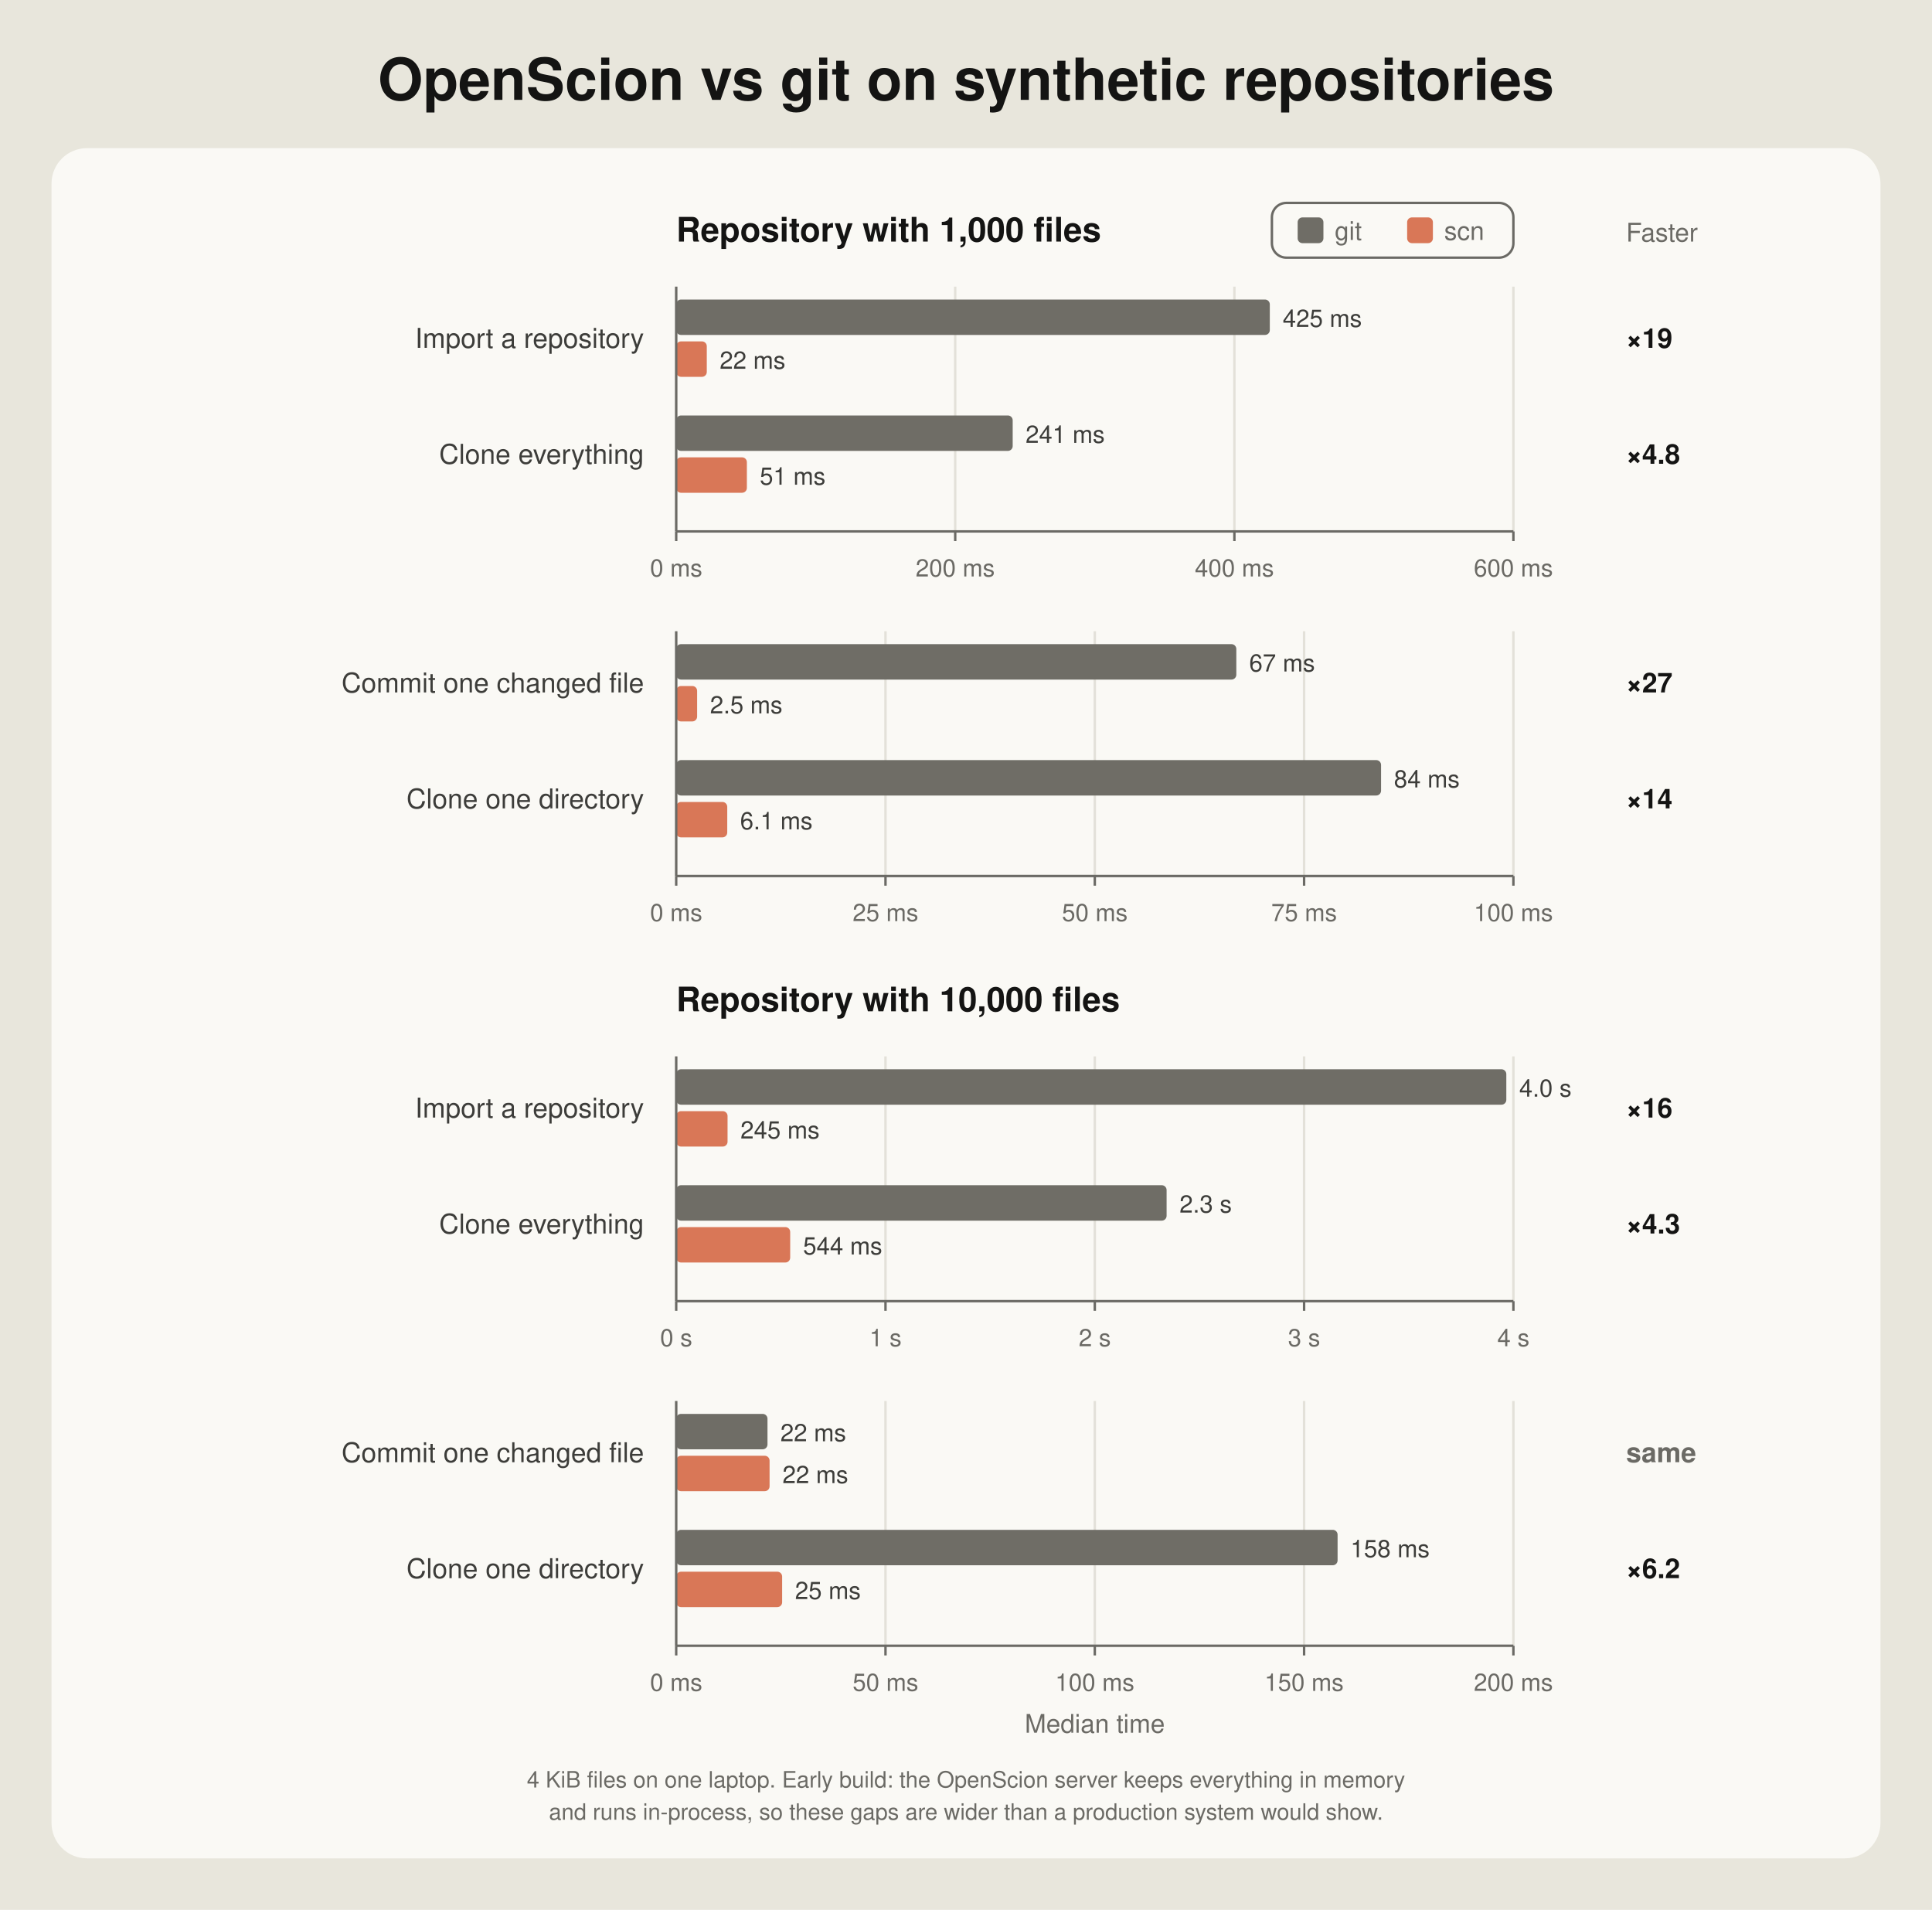
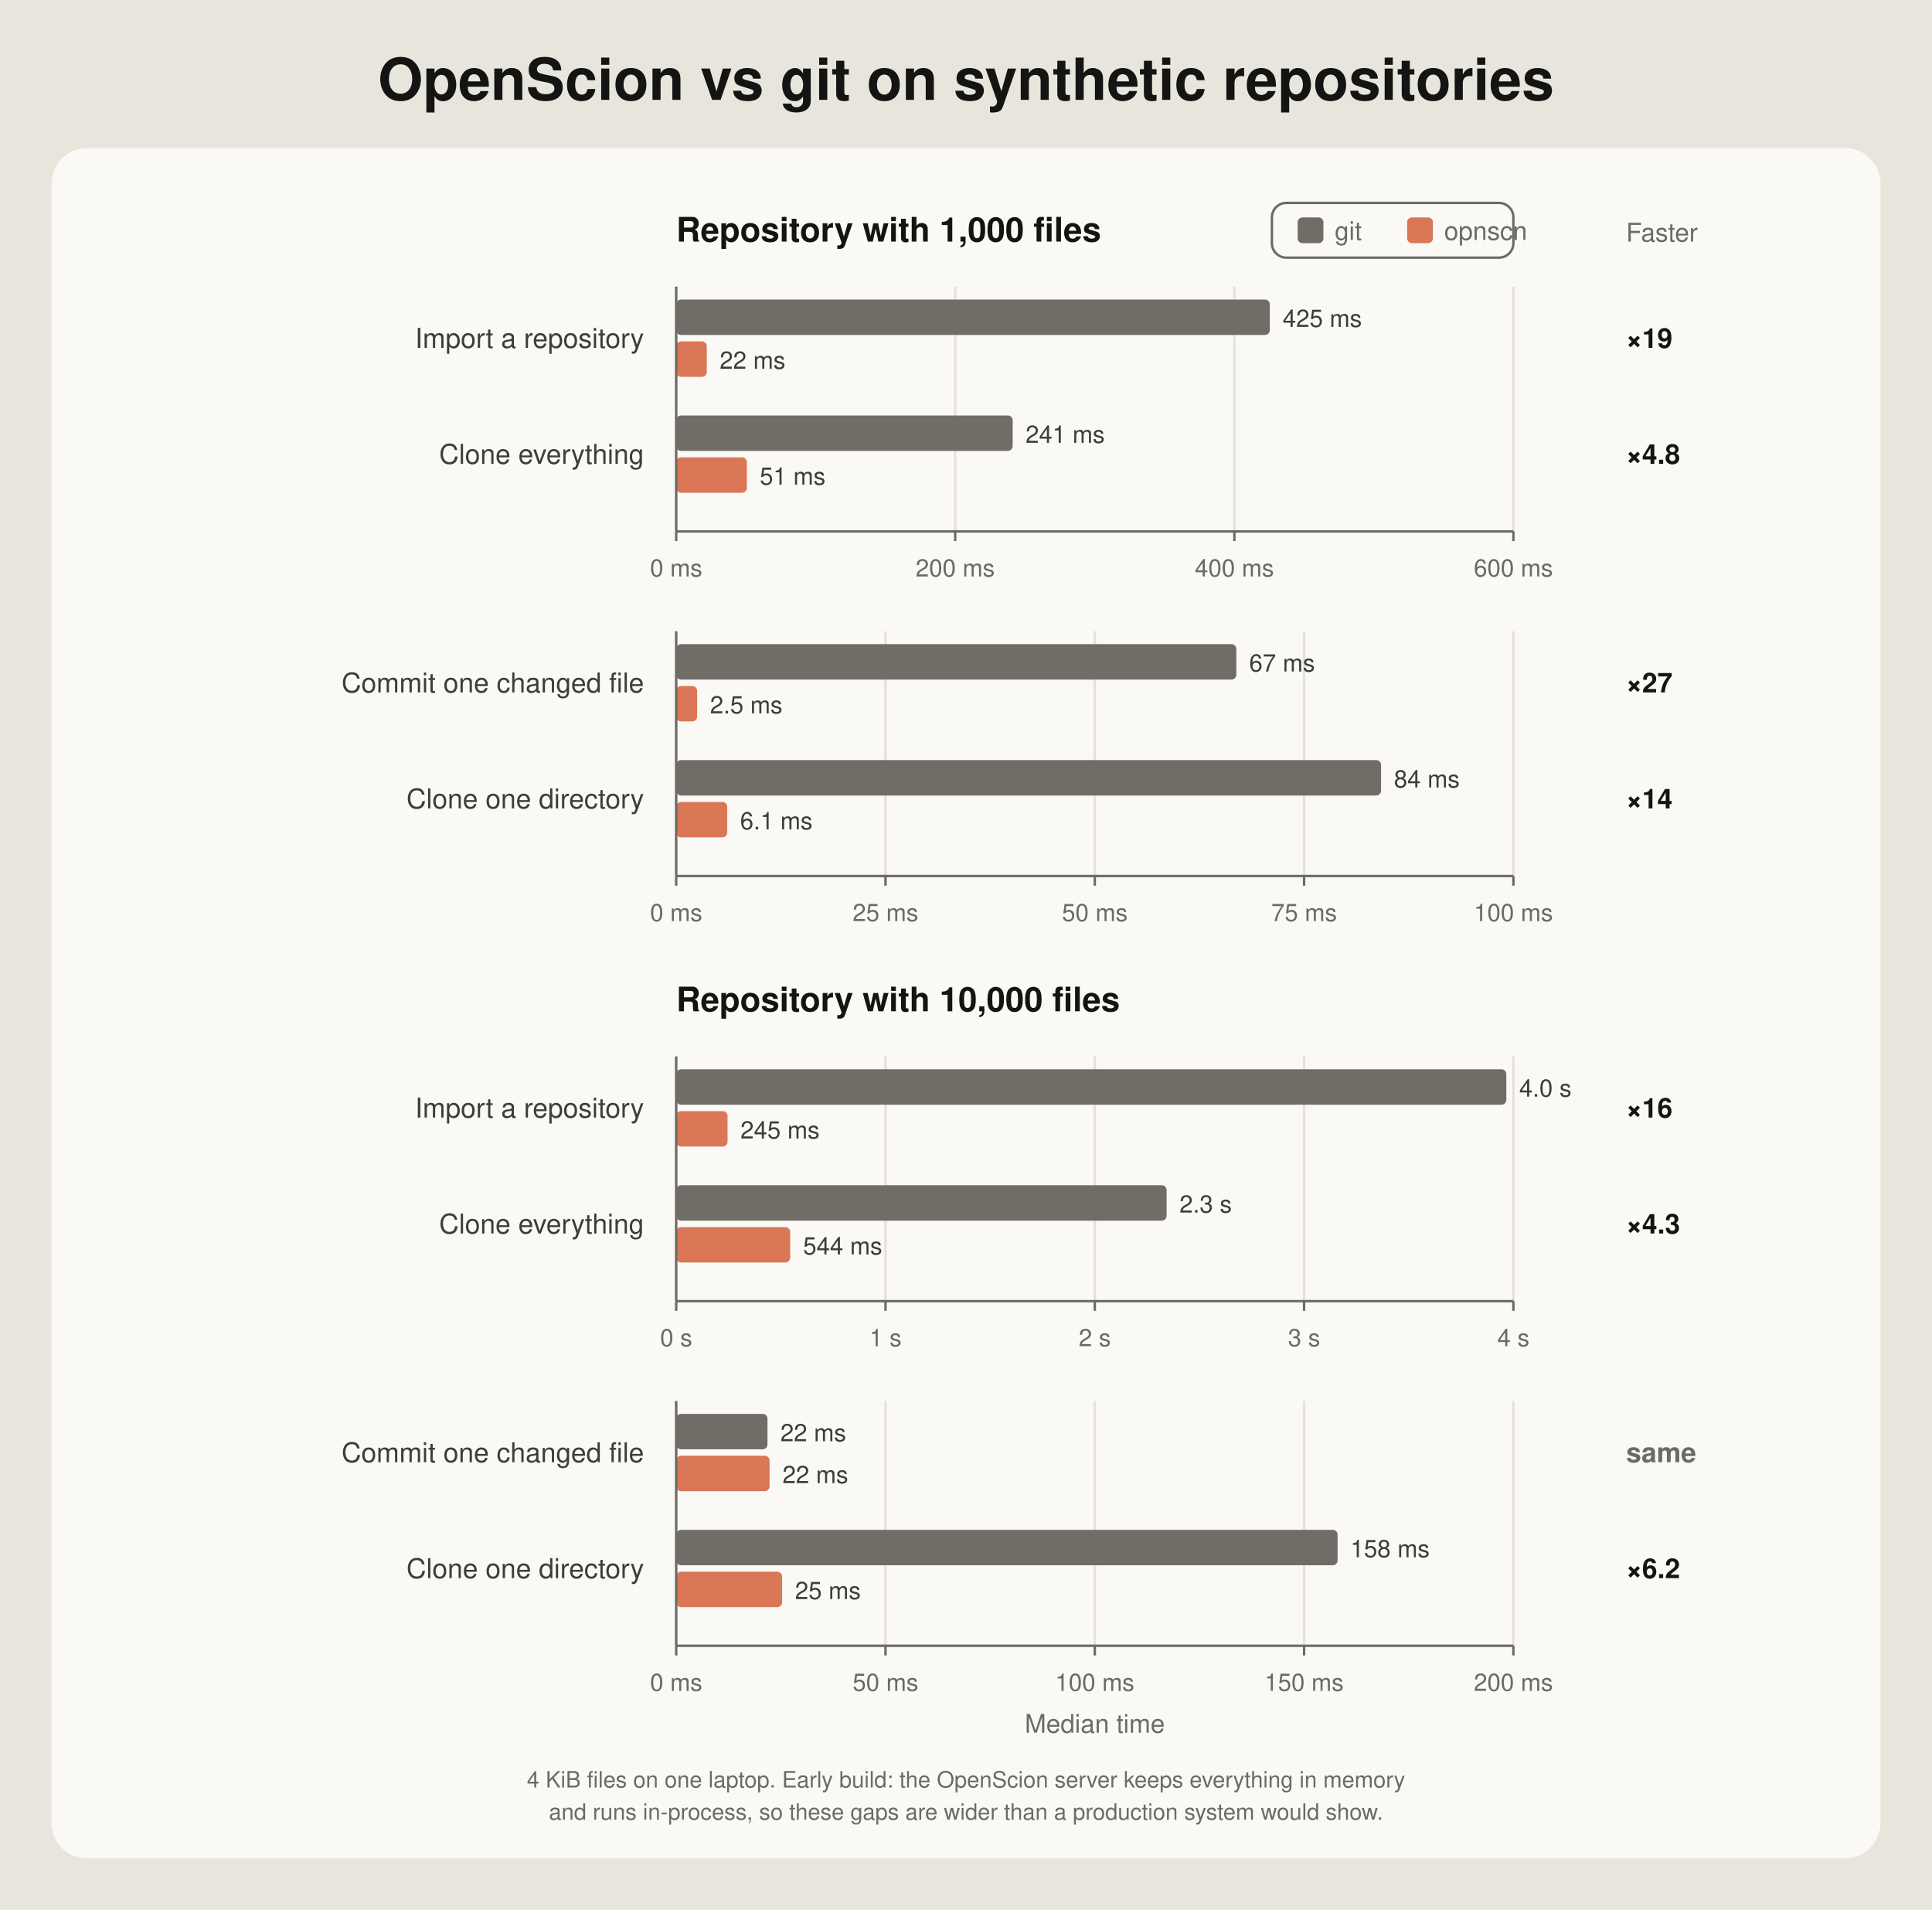
<svg xmlns="http://www.w3.org/2000/svg" width="1200" height="1186" viewBox="0 0 1200 1186" font-family="'Helvetica Neue', Helvetica, Arial, sans-serif">
  <rect width="1200" height="1186" fill="#e8e6dc" />
  <text x="600.0" y="62" font-size="36" font-weight="700" fill="#141413" text-anchor="middle">OpenScion vs git on synthetic repositories</text>
  <rect x="32" y="92" width="1136" height="1062" rx="22" fill="#faf9f5" />
  <text x="420" y="150" font-size="21" font-weight="700" fill="#141413" text-anchor="start">Repository with 1,000 files</text>
  <rect x="790" y="126" width="150" height="34" rx="9" fill="none" stroke="#6b6a65" stroke-width="1.5" />
  <rect x="806" y="135" width="16" height="16" rx="3" fill="#6f6d66" />
  <text x="829" y="149" font-size="16" font-weight="400" fill="#6b6a65" text-anchor="start">git</text>
  <rect x="874" y="135" width="16" height="16" rx="3" fill="#d97757" />
-   <text x="897" y="149" font-size="16" font-weight="400" fill="#6b6a65" text-anchor="start">scn</text>
+   <text x="897" y="149" font-size="16" font-weight="400" fill="#6b6a65" text-anchor="start">opnscn</text>
  <text x="1010" y="150" font-size="16" font-weight="400" fill="#6b6a65" text-anchor="start">Faster</text>
  <line x1="420.0" y1="178" x2="420.0" y2="330" stroke="#e3e1d9" stroke-width="1.5" />
  <line x1="593.3" y1="178" x2="593.3" y2="330" stroke="#e3e1d9" stroke-width="1.5" />
  <line x1="766.7" y1="178" x2="766.7" y2="330" stroke="#e3e1d9" stroke-width="1.5" />
  <line x1="940.0" y1="178" x2="940.0" y2="330" stroke="#e3e1d9" stroke-width="1.5" />
  <text x="400" y="216" font-size="17" font-weight="400" fill="#3d3d3a" text-anchor="end">Import a repository</text>
  <rect x="420" y="186" width="368.7" height="22" rx="3" fill="#6f6d66" />
  <text x="796.7" y="203" font-size="15" font-weight="500" fill="#3d3d3a" text-anchor="start">425 ms</text>
  <rect x="420" y="212" width="19.0" height="22" rx="3" fill="#d97757" />
  <text x="447.0" y="229" font-size="15" font-weight="500" fill="#3d3d3a" text-anchor="start">22 ms</text>
  <text x="1010" y="216" font-size="17" font-weight="700" fill="#141413" text-anchor="start">×19</text>
  <text x="400" y="288" font-size="17" font-weight="400" fill="#3d3d3a" text-anchor="end">Clone everything</text>
  <rect x="420" y="258" width="209.0" height="22" rx="3" fill="#6f6d66" />
  <text x="637.0" y="275" font-size="15" font-weight="500" fill="#3d3d3a" text-anchor="start">241 ms</text>
  <rect x="420" y="284" width="43.9" height="22" rx="3" fill="#d97757" />
  <text x="471.9" y="301" font-size="15" font-weight="500" fill="#3d3d3a" text-anchor="start">51 ms</text>
  <text x="1010" y="288" font-size="17" font-weight="700" fill="#141413" text-anchor="start">×4.8</text>
  <line x1="420" y1="178" x2="420" y2="330" stroke="#6b6a65" stroke-width="1.5" />
  <line x1="420" y1="330" x2="940" y2="330" stroke="#6b6a65" stroke-width="1.5" />
  <line x1="420.0" y1="330" x2="420.0" y2="336" stroke="#6b6a65" stroke-width="1.5" />
  <text x="420.0" y="358" font-size="15" font-weight="400" fill="#6b6a65" text-anchor="middle">0 ms</text>
  <line x1="593.3" y1="330" x2="593.3" y2="336" stroke="#6b6a65" stroke-width="1.5" />
  <text x="593.3" y="358" font-size="15" font-weight="400" fill="#6b6a65" text-anchor="middle">200 ms</text>
  <line x1="766.7" y1="330" x2="766.7" y2="336" stroke="#6b6a65" stroke-width="1.5" />
  <text x="766.7" y="358" font-size="15" font-weight="400" fill="#6b6a65" text-anchor="middle">400 ms</text>
  <line x1="940.0" y1="330" x2="940.0" y2="336" stroke="#6b6a65" stroke-width="1.5" />
  <text x="940.0" y="358" font-size="15" font-weight="400" fill="#6b6a65" text-anchor="middle">600 ms</text>
  <line x1="420.0" y1="392" x2="420.0" y2="544" stroke="#e3e1d9" stroke-width="1.5" />
  <line x1="550.0" y1="392" x2="550.0" y2="544" stroke="#e3e1d9" stroke-width="1.5" />
  <line x1="680.0" y1="392" x2="680.0" y2="544" stroke="#e3e1d9" stroke-width="1.5" />
  <line x1="810.0" y1="392" x2="810.0" y2="544" stroke="#e3e1d9" stroke-width="1.5" />
  <line x1="940.0" y1="392" x2="940.0" y2="544" stroke="#e3e1d9" stroke-width="1.5" />
  <text x="400" y="430" font-size="17" font-weight="400" fill="#3d3d3a" text-anchor="end">Commit one changed file</text>
  <rect x="420" y="400" width="347.9" height="22" rx="3" fill="#6f6d66" />
  <text x="775.9" y="417" font-size="15" font-weight="500" fill="#3d3d3a" text-anchor="start">67 ms</text>
  <rect x="420" y="426" width="13.0" height="22" rx="3" fill="#d97757" />
  <text x="441.0" y="443" font-size="15" font-weight="500" fill="#3d3d3a" text-anchor="start">2.5 ms</text>
  <text x="1010" y="430" font-size="17" font-weight="700" fill="#141413" text-anchor="start">×27</text>
  <text x="400" y="502" font-size="17" font-weight="400" fill="#3d3d3a" text-anchor="end">Clone one directory</text>
  <rect x="420" y="472" width="437.8" height="22" rx="3" fill="#6f6d66" />
  <text x="865.8" y="489" font-size="15" font-weight="500" fill="#3d3d3a" text-anchor="start">84 ms</text>
  <rect x="420" y="498" width="31.7" height="22" rx="3" fill="#d97757" />
  <text x="459.7" y="515" font-size="15" font-weight="500" fill="#3d3d3a" text-anchor="start">6.1 ms</text>
  <text x="1010" y="502" font-size="17" font-weight="700" fill="#141413" text-anchor="start">×14</text>
  <line x1="420" y1="392" x2="420" y2="544" stroke="#6b6a65" stroke-width="1.5" />
  <line x1="420" y1="544" x2="940" y2="544" stroke="#6b6a65" stroke-width="1.5" />
  <line x1="420.0" y1="544" x2="420.0" y2="550" stroke="#6b6a65" stroke-width="1.5" />
  <text x="420.0" y="572" font-size="15" font-weight="400" fill="#6b6a65" text-anchor="middle">0 ms</text>
  <line x1="550.0" y1="544" x2="550.0" y2="550" stroke="#6b6a65" stroke-width="1.5" />
  <text x="550.0" y="572" font-size="15" font-weight="400" fill="#6b6a65" text-anchor="middle">25 ms</text>
  <line x1="680.0" y1="544" x2="680.0" y2="550" stroke="#6b6a65" stroke-width="1.5" />
  <text x="680.0" y="572" font-size="15" font-weight="400" fill="#6b6a65" text-anchor="middle">50 ms</text>
  <line x1="810.0" y1="544" x2="810.0" y2="550" stroke="#6b6a65" stroke-width="1.5" />
  <text x="810.0" y="572" font-size="15" font-weight="400" fill="#6b6a65" text-anchor="middle">75 ms</text>
  <line x1="940.0" y1="544" x2="940.0" y2="550" stroke="#6b6a65" stroke-width="1.5" />
  <text x="940.0" y="572" font-size="15" font-weight="400" fill="#6b6a65" text-anchor="middle">100 ms</text>
  <text x="420" y="628" font-size="21" font-weight="700" fill="#141413" text-anchor="start">Repository with 10,000 files</text>
  <line x1="420.0" y1="656" x2="420.0" y2="808" stroke="#e3e1d9" stroke-width="1.5" />
  <line x1="550.0" y1="656" x2="550.0" y2="808" stroke="#e3e1d9" stroke-width="1.5" />
  <line x1="680.0" y1="656" x2="680.0" y2="808" stroke="#e3e1d9" stroke-width="1.5" />
  <line x1="810.0" y1="656" x2="810.0" y2="808" stroke="#e3e1d9" stroke-width="1.5" />
  <line x1="940.0" y1="656" x2="940.0" y2="808" stroke="#e3e1d9" stroke-width="1.5" />
  <text x="400" y="694" font-size="17" font-weight="400" fill="#3d3d3a" text-anchor="end">Import a repository</text>
  <rect x="420" y="664" width="515.6" height="22" rx="3" fill="#6f6d66" />
  <text x="943.6" y="681" font-size="15" font-weight="500" fill="#3d3d3a" text-anchor="start">4.0 s</text>
  <rect x="420" y="690" width="31.9" height="22" rx="3" fill="#d97757" />
  <text x="459.9" y="707" font-size="15" font-weight="500" fill="#3d3d3a" text-anchor="start">245 ms</text>
  <text x="1010" y="694" font-size="17" font-weight="700" fill="#141413" text-anchor="start">×16</text>
  <text x="400" y="766" font-size="17" font-weight="400" fill="#3d3d3a" text-anchor="end">Clone everything</text>
  <rect x="420" y="736" width="304.6" height="22" rx="3" fill="#6f6d66" />
  <text x="732.6" y="753" font-size="15" font-weight="500" fill="#3d3d3a" text-anchor="start">2.3 s</text>
  <rect x="420" y="762" width="70.8" height="22" rx="3" fill="#d97757" />
  <text x="498.8" y="779" font-size="15" font-weight="500" fill="#3d3d3a" text-anchor="start">544 ms</text>
  <text x="1010" y="766" font-size="17" font-weight="700" fill="#141413" text-anchor="start">×4.3</text>
  <line x1="420" y1="656" x2="420" y2="808" stroke="#6b6a65" stroke-width="1.5" />
  <line x1="420" y1="808" x2="940" y2="808" stroke="#6b6a65" stroke-width="1.5" />
  <line x1="420.0" y1="808" x2="420.0" y2="814" stroke="#6b6a65" stroke-width="1.5" />
  <text x="420.0" y="836" font-size="15" font-weight="400" fill="#6b6a65" text-anchor="middle">0 s</text>
  <line x1="550.0" y1="808" x2="550.0" y2="814" stroke="#6b6a65" stroke-width="1.5" />
  <text x="550.0" y="836" font-size="15" font-weight="400" fill="#6b6a65" text-anchor="middle">1 s</text>
  <line x1="680.0" y1="808" x2="680.0" y2="814" stroke="#6b6a65" stroke-width="1.5" />
  <text x="680.0" y="836" font-size="15" font-weight="400" fill="#6b6a65" text-anchor="middle">2 s</text>
  <line x1="810.0" y1="808" x2="810.0" y2="814" stroke="#6b6a65" stroke-width="1.5" />
  <text x="810.0" y="836" font-size="15" font-weight="400" fill="#6b6a65" text-anchor="middle">3 s</text>
  <line x1="940.0" y1="808" x2="940.0" y2="814" stroke="#6b6a65" stroke-width="1.5" />
  <text x="940.0" y="836" font-size="15" font-weight="400" fill="#6b6a65" text-anchor="middle">4 s</text>
  <line x1="420.0" y1="870" x2="420.0" y2="1022" stroke="#e3e1d9" stroke-width="1.5" />
  <line x1="550.0" y1="870" x2="550.0" y2="1022" stroke="#e3e1d9" stroke-width="1.5" />
  <line x1="680.0" y1="870" x2="680.0" y2="1022" stroke="#e3e1d9" stroke-width="1.5" />
  <line x1="810.0" y1="870" x2="810.0" y2="1022" stroke="#e3e1d9" stroke-width="1.5" />
  <line x1="940.0" y1="870" x2="940.0" y2="1022" stroke="#e3e1d9" stroke-width="1.5" />
  <text x="400" y="908" font-size="17" font-weight="400" fill="#3d3d3a" text-anchor="end">Commit one changed file</text>
  <rect x="420" y="878" width="56.7" height="22" rx="3" fill="#6f6d66" />
  <text x="484.7" y="895" font-size="15" font-weight="500" fill="#3d3d3a" text-anchor="start">22 ms</text>
  <rect x="420" y="904" width="58.0" height="22" rx="3" fill="#d97757" />
  <text x="486.0" y="921" font-size="15" font-weight="500" fill="#3d3d3a" text-anchor="start">22 ms</text>
  <text x="1010" y="908" font-size="17" font-weight="700" fill="#6b6a65" text-anchor="start">same</text>
  <text x="400" y="980" font-size="17" font-weight="400" fill="#3d3d3a" text-anchor="end">Clone one directory</text>
  <rect x="420" y="950" width="410.8" height="22" rx="3" fill="#6f6d66" />
  <text x="838.8" y="967" font-size="15" font-weight="500" fill="#3d3d3a" text-anchor="start">158 ms</text>
  <rect x="420" y="976" width="65.8" height="22" rx="3" fill="#d97757" />
  <text x="493.8" y="993" font-size="15" font-weight="500" fill="#3d3d3a" text-anchor="start">25 ms</text>
  <text x="1010" y="980" font-size="17" font-weight="700" fill="#141413" text-anchor="start">×6.2</text>
  <line x1="420" y1="870" x2="420" y2="1022" stroke="#6b6a65" stroke-width="1.5" />
  <line x1="420" y1="1022" x2="940" y2="1022" stroke="#6b6a65" stroke-width="1.5" />
  <line x1="420.0" y1="1022" x2="420.0" y2="1028" stroke="#6b6a65" stroke-width="1.5" />
  <text x="420.0" y="1050" font-size="15" font-weight="400" fill="#6b6a65" text-anchor="middle">0 ms</text>
  <line x1="550.0" y1="1022" x2="550.0" y2="1028" stroke="#6b6a65" stroke-width="1.5" />
  <text x="550.0" y="1050" font-size="15" font-weight="400" fill="#6b6a65" text-anchor="middle">50 ms</text>
  <line x1="680.0" y1="1022" x2="680.0" y2="1028" stroke="#6b6a65" stroke-width="1.5" />
  <text x="680.0" y="1050" font-size="15" font-weight="400" fill="#6b6a65" text-anchor="middle">100 ms</text>
  <line x1="810.0" y1="1022" x2="810.0" y2="1028" stroke="#6b6a65" stroke-width="1.5" />
  <text x="810.0" y="1050" font-size="15" font-weight="400" fill="#6b6a65" text-anchor="middle">150 ms</text>
  <line x1="940.0" y1="1022" x2="940.0" y2="1028" stroke="#6b6a65" stroke-width="1.5" />
  <text x="940.0" y="1050" font-size="15" font-weight="400" fill="#6b6a65" text-anchor="middle">200 ms</text>
  <text x="680.0" y="1076" font-size="16" font-weight="400" fill="#6b6a65" text-anchor="middle">Median time</text>
  <text x="600.0" y="1110" font-size="14" font-weight="400" fill="#6b6a65" text-anchor="middle">4 KiB files on one laptop. Early build: the OpenScion server keeps everything in memory</text>
  <text x="600.0" y="1130" font-size="14" font-weight="400" fill="#6b6a65" text-anchor="middle">and runs in-process, so these gaps are wider than a production system would show.</text>
</svg>
